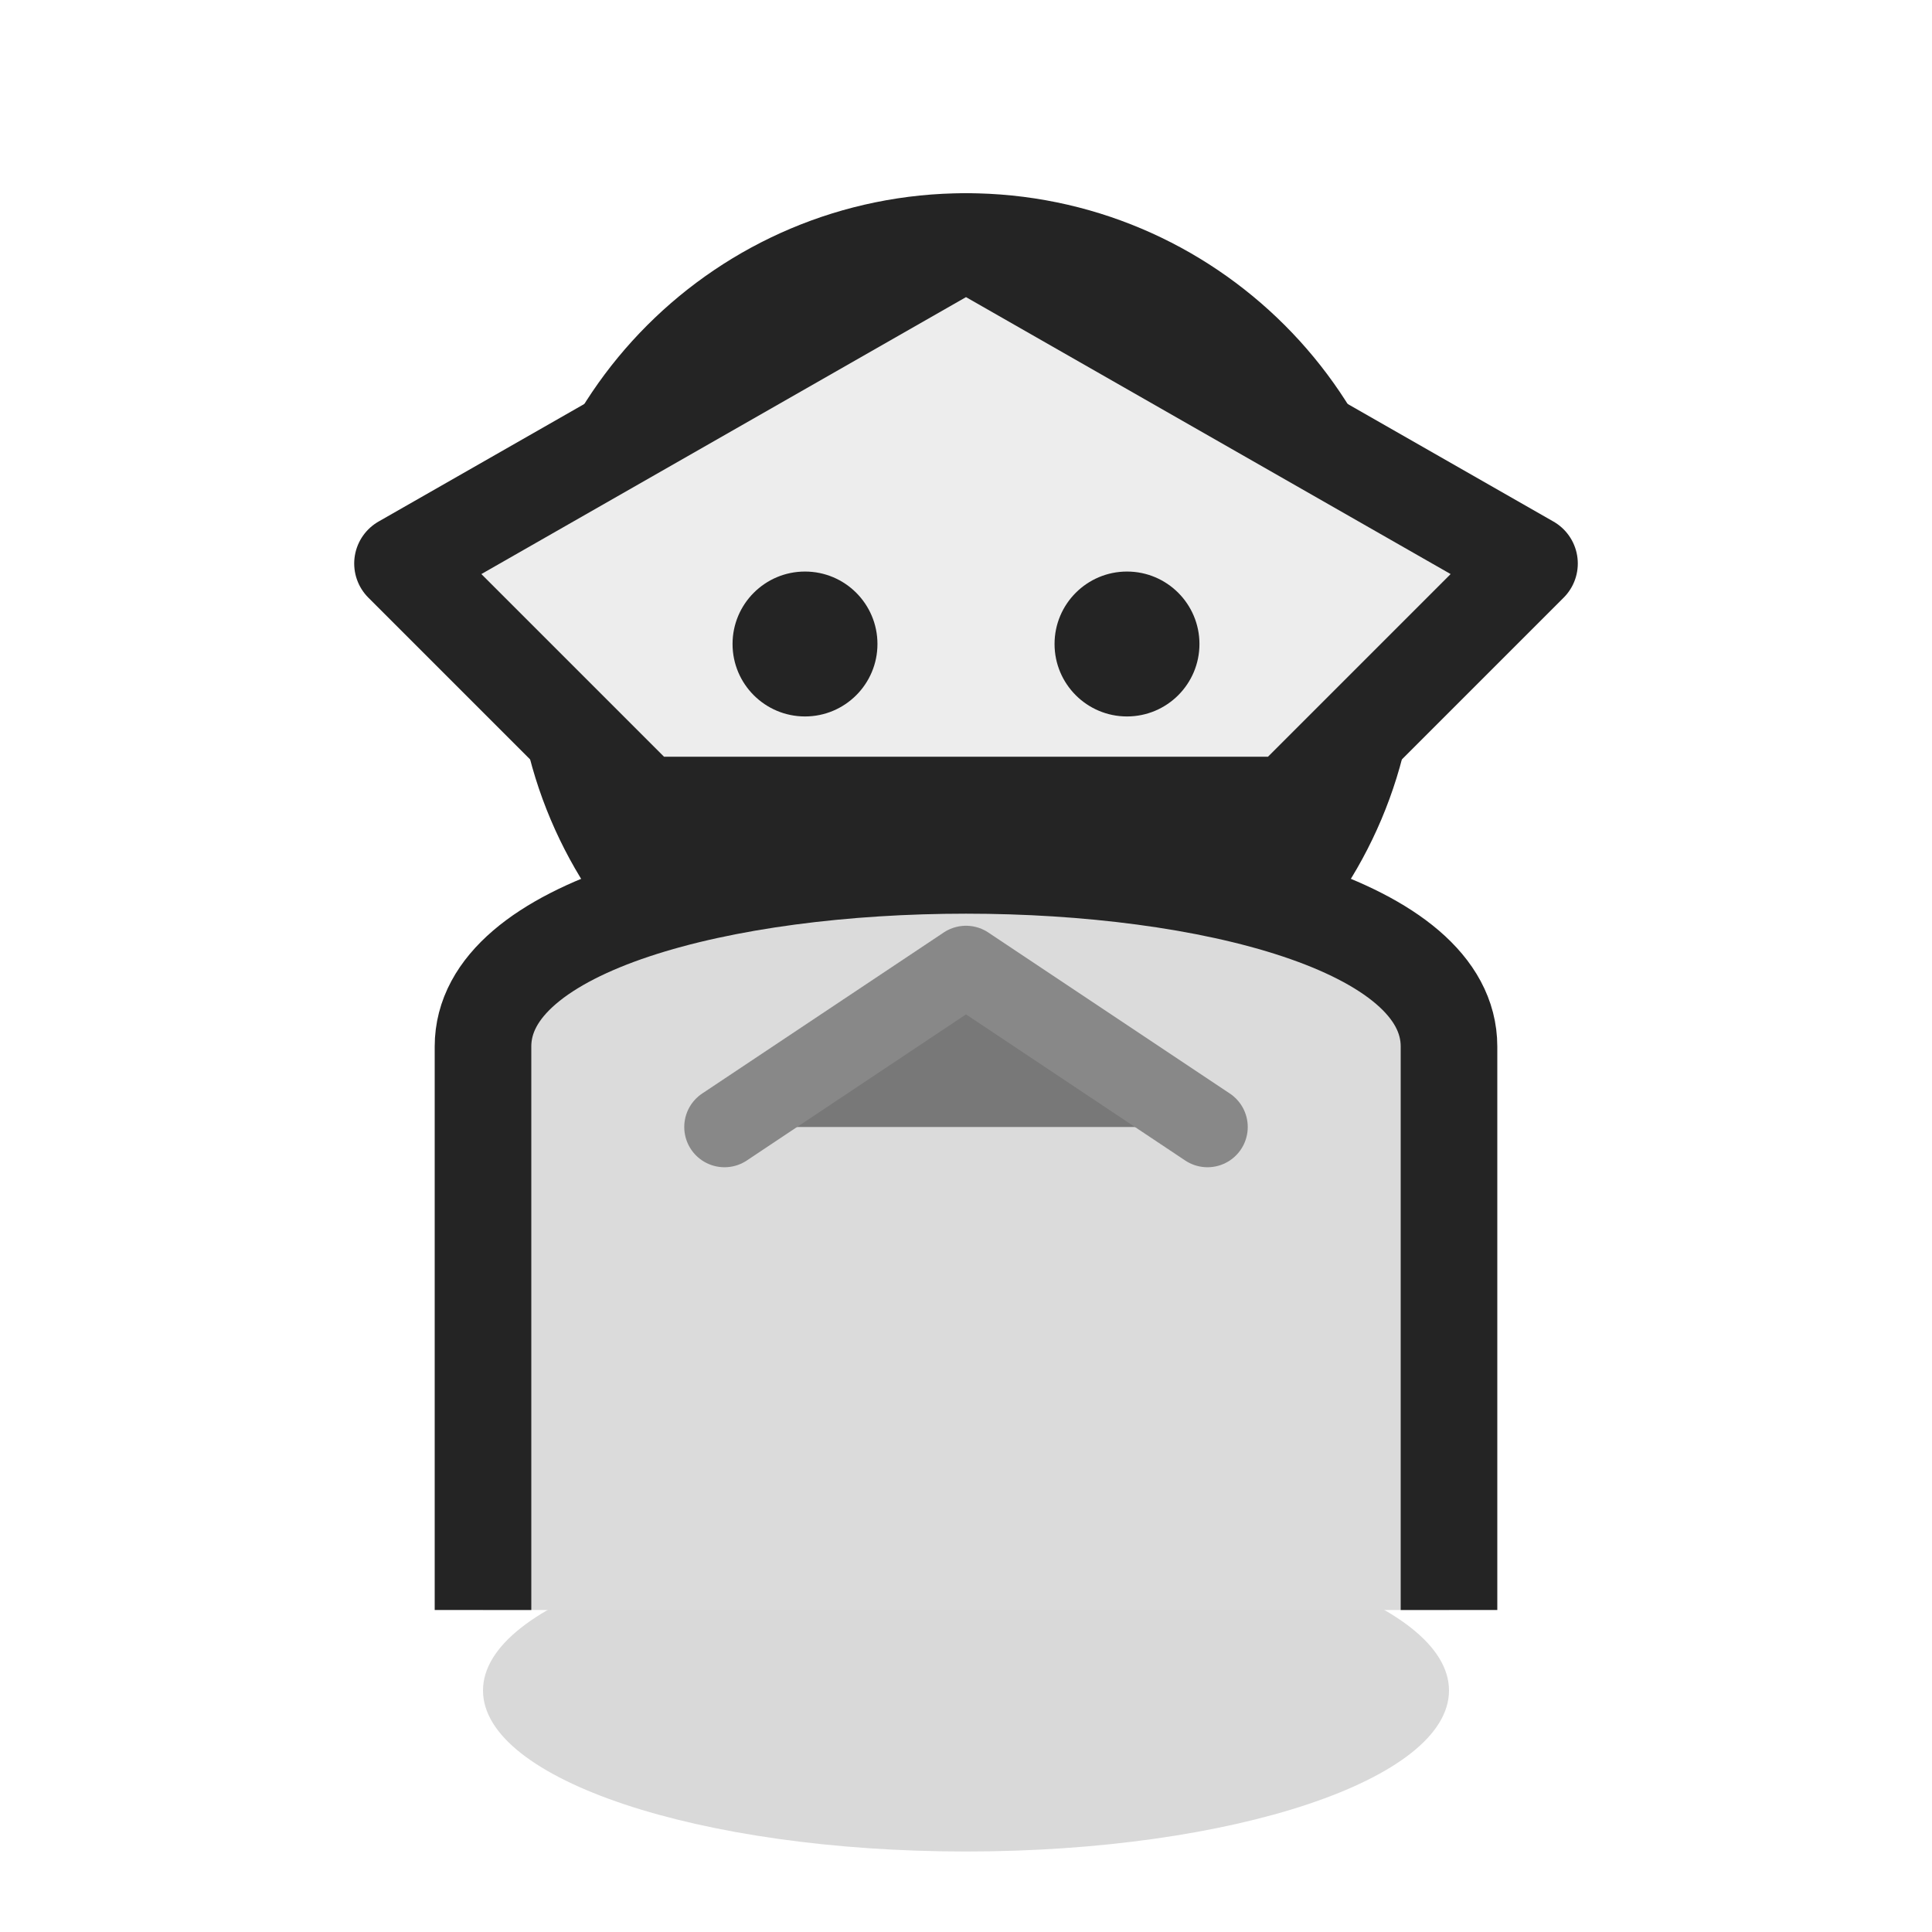
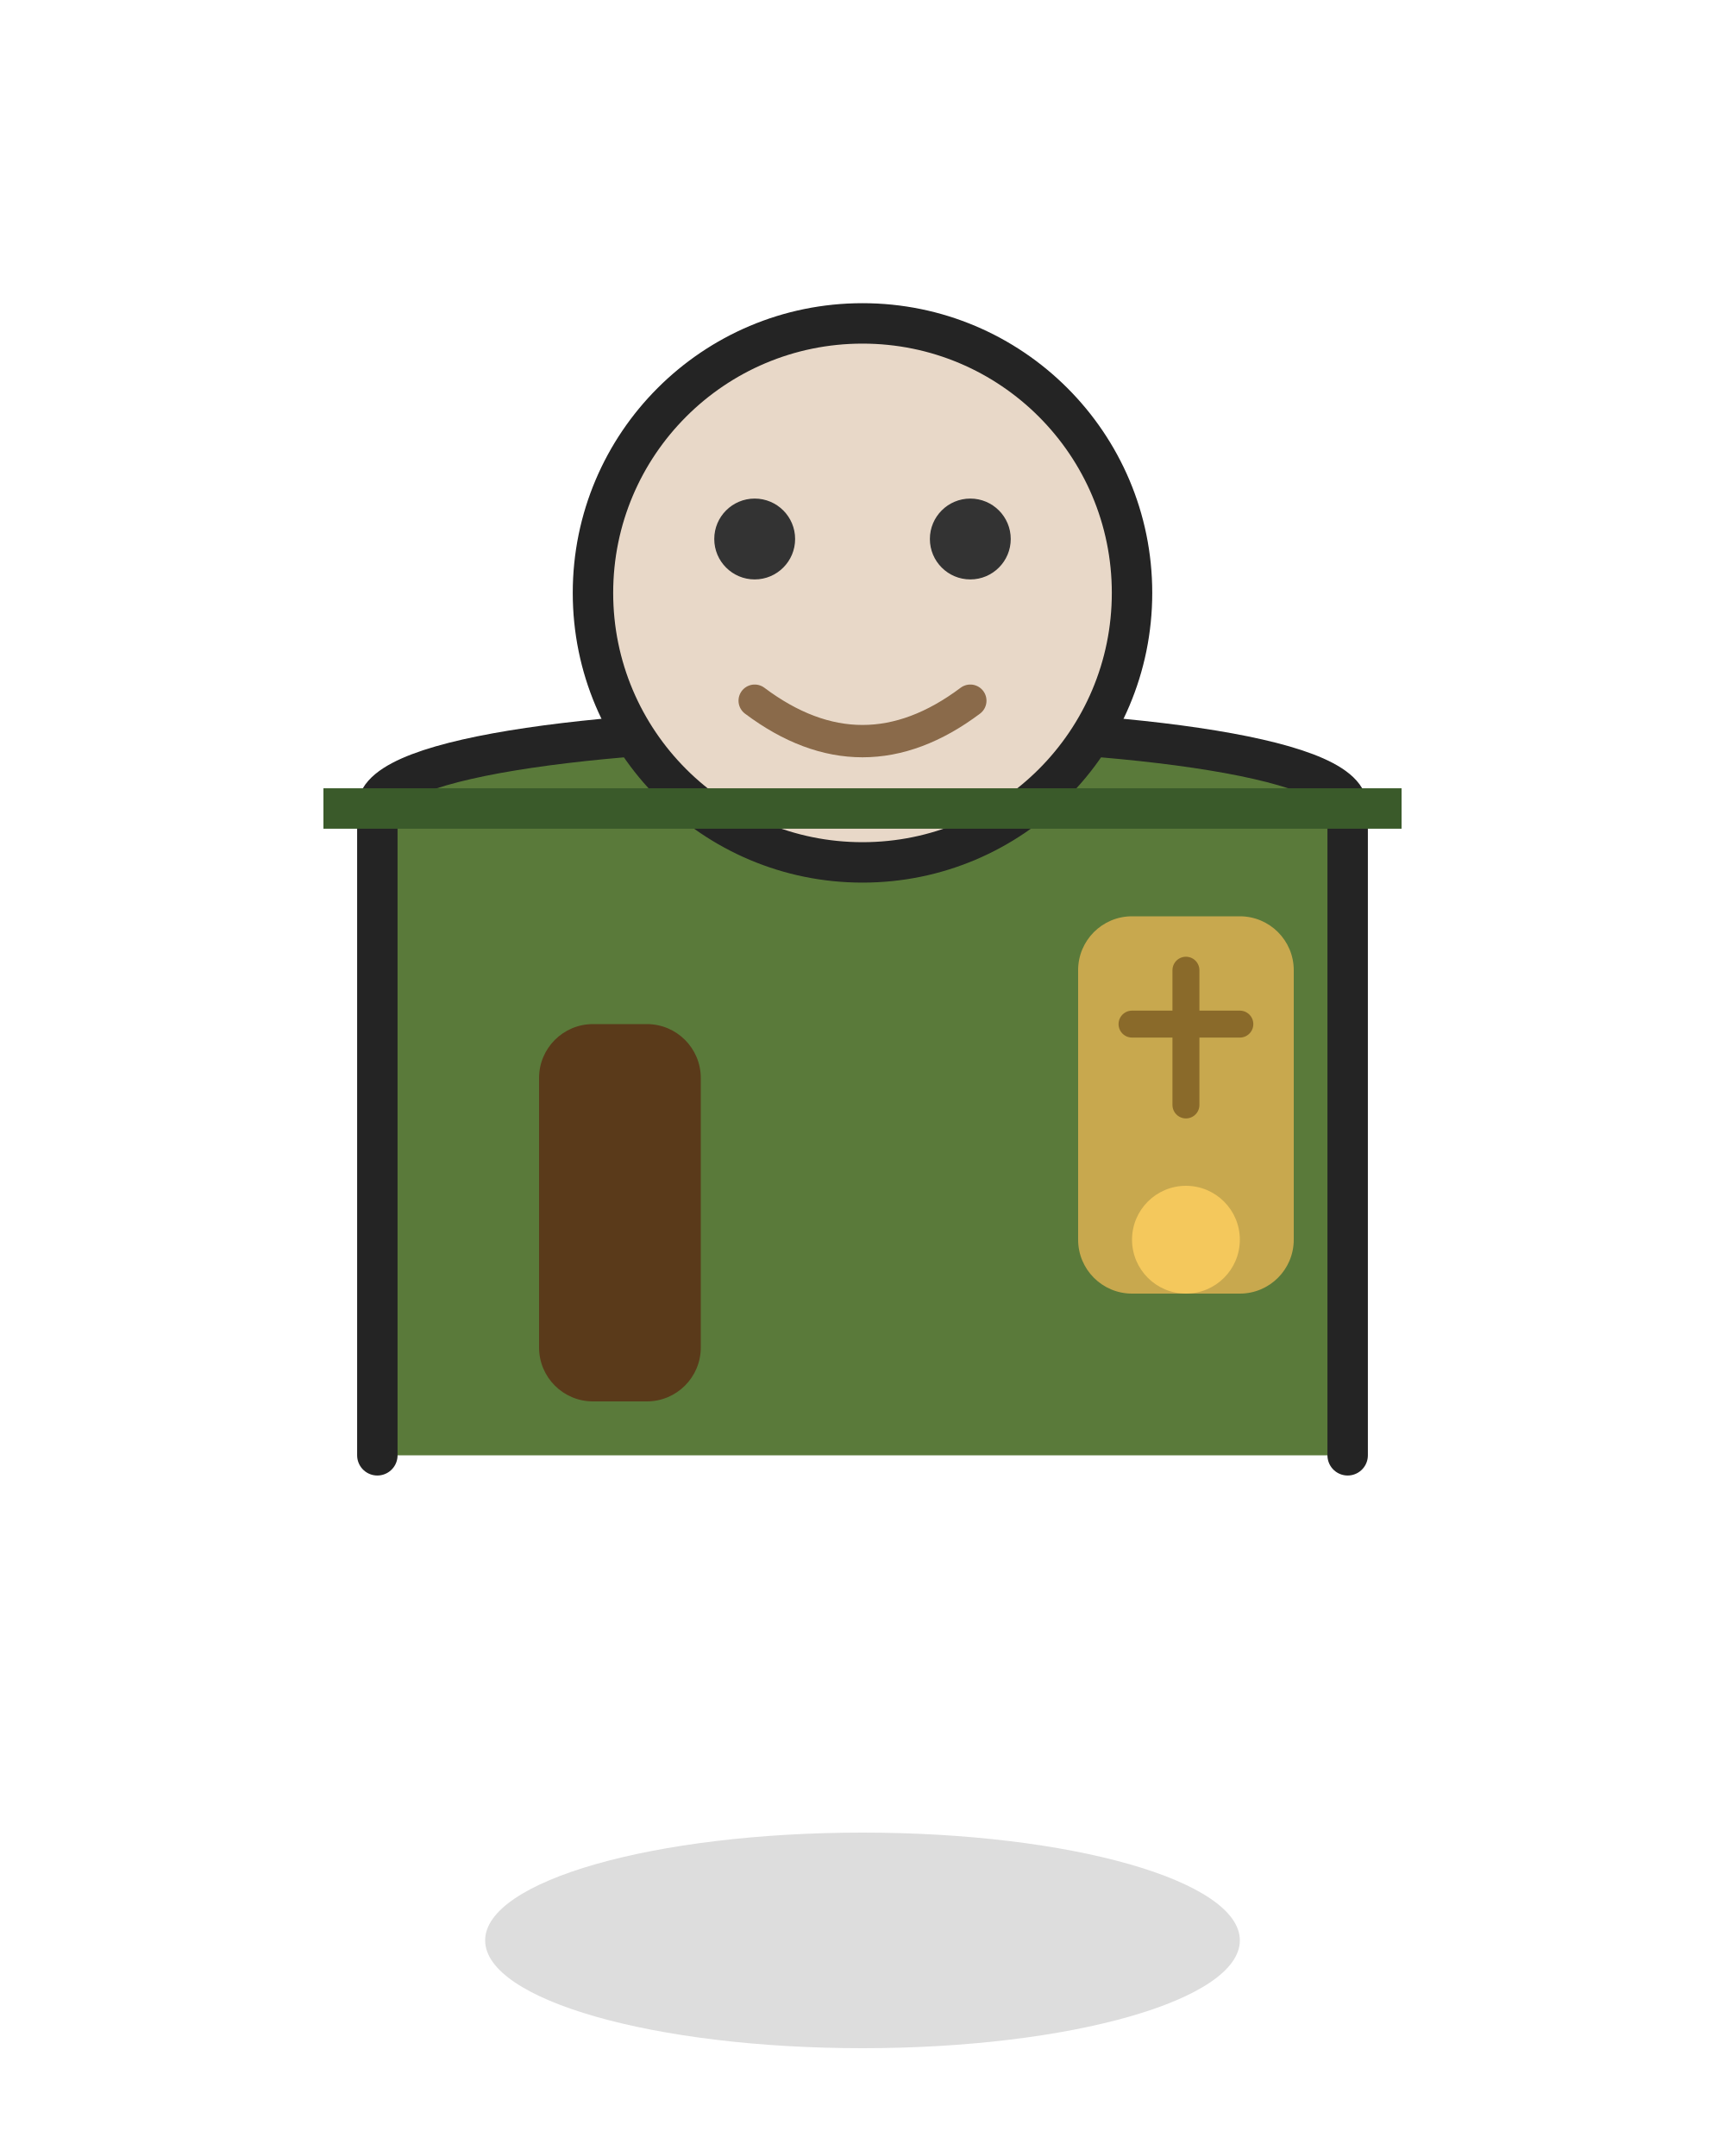
- <svg xmlns="http://www.w3.org/2000/svg" viewBox="0 0 24 24">
-   <ellipse cx="12" cy="21" rx="6" ry="2" fill="#00000026" />
-   <circle cx="12" cy="8" r="5" fill="#f1f1f1" stroke="#242424" stroke-width="1.2" />
-   <path d="M6 20V13C6 10 18 10 18 13V20" fill="#dbdbdb" stroke="#242424" stroke-width="1.2" stroke-linejoin="round" />
-   <path d="M5 7L12 3L19 7L16 10H8Z" fill="#ededed" stroke="#242424" stroke-width="1.2" stroke-linejoin="round" />
-   <circle cx="10" cy="8" r="0.9" fill="#242424" />
-   <circle cx="14" cy="8" r="0.9" fill="#242424" />
-   <path d="M9 14L12 12L15 14" stroke="#242424" stroke-width="1" stroke-linecap="round" stroke-linejoin="round" opacity="0.45" />
+ <svg xmlns="http://www.w3.org/2000/svg" width="64" height="80" viewBox="0 0 64 80">
+   <style>
+     .outline { stroke: #242424; stroke-width: 1.5; stroke-linejoin: round; stroke-linecap: round; }
+     .float { animation: npcFloat 2s infinite alternate ease-in-out; transform-origin: 32px 40px; }
+     @keyframes npcFloat { from { transform: translateY(0); } to { transform: translateY(-3px); } }
+   </style>
+   <g class="float">
+     <ellipse cx="32" cy="72" rx="14" ry="4" fill="#00000022" />
+     <path d="M14 54 L14 30 C14 26 50 26 50 30 L50 54" fill="#5a7a3a" class="outline" />
+     <circle cx="32" cy="22" r="10" fill="#e8d8c8" class="outline" />
+     <circle cx="28" cy="20" r="1.5" fill="#333" />
+     <circle cx="36" cy="20" r="1.5" fill="#333" />
+     <path d="M28 26 Q32 29 36 26" stroke="#8a6a4a" stroke-width="1.2" fill="none" stroke-linecap="round" />
+     <path d="M12 30 L52 30" stroke="#3a5a2a" stroke-width="1.5" />
+     <g transform="translate(40, 34)">
+       <rect x="0" y="0" width="8" height="14" rx="2" fill="#c8a84e" />
+       <path d="M4 2 L4 7 M2 4 L6 4" stroke="#8a6a2a" stroke-width="1" stroke-linecap="round" />
+       <circle cx="4" cy="12" r="2" fill="#ffcf5f" opacity="0.8" />
+     </g>
+     <rect x="20" y="38" width="6" height="14" rx="2" fill="#5a3a1a" />
+   </g>
</svg>
